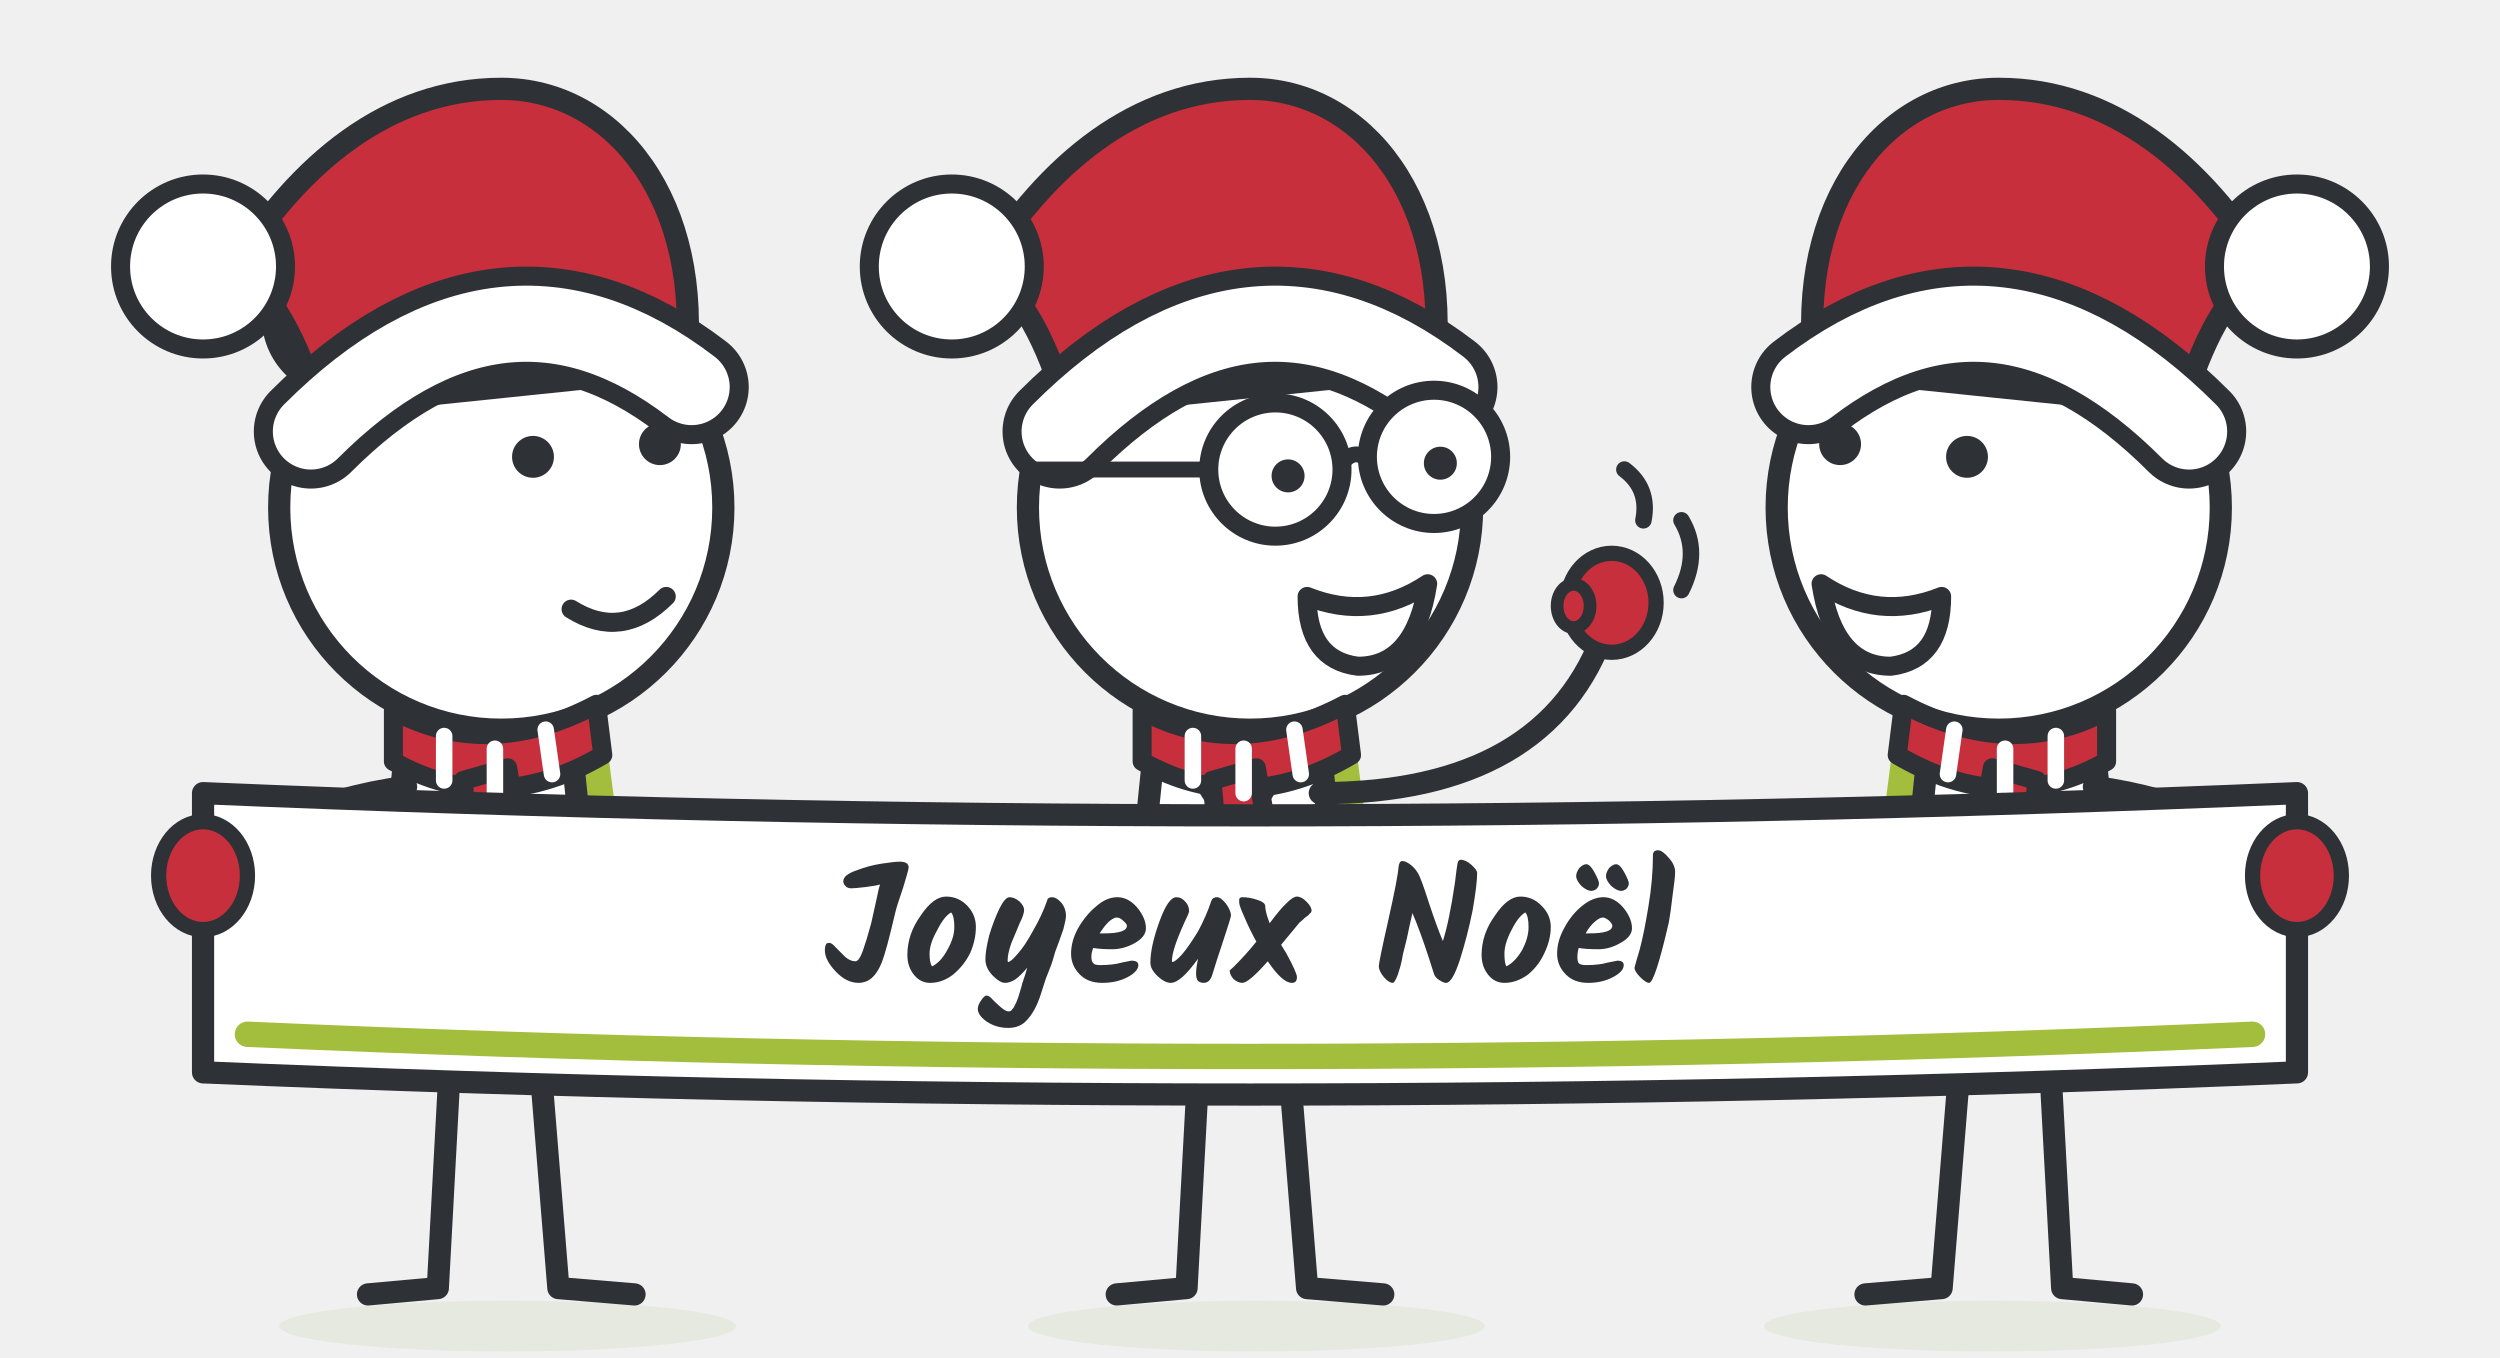
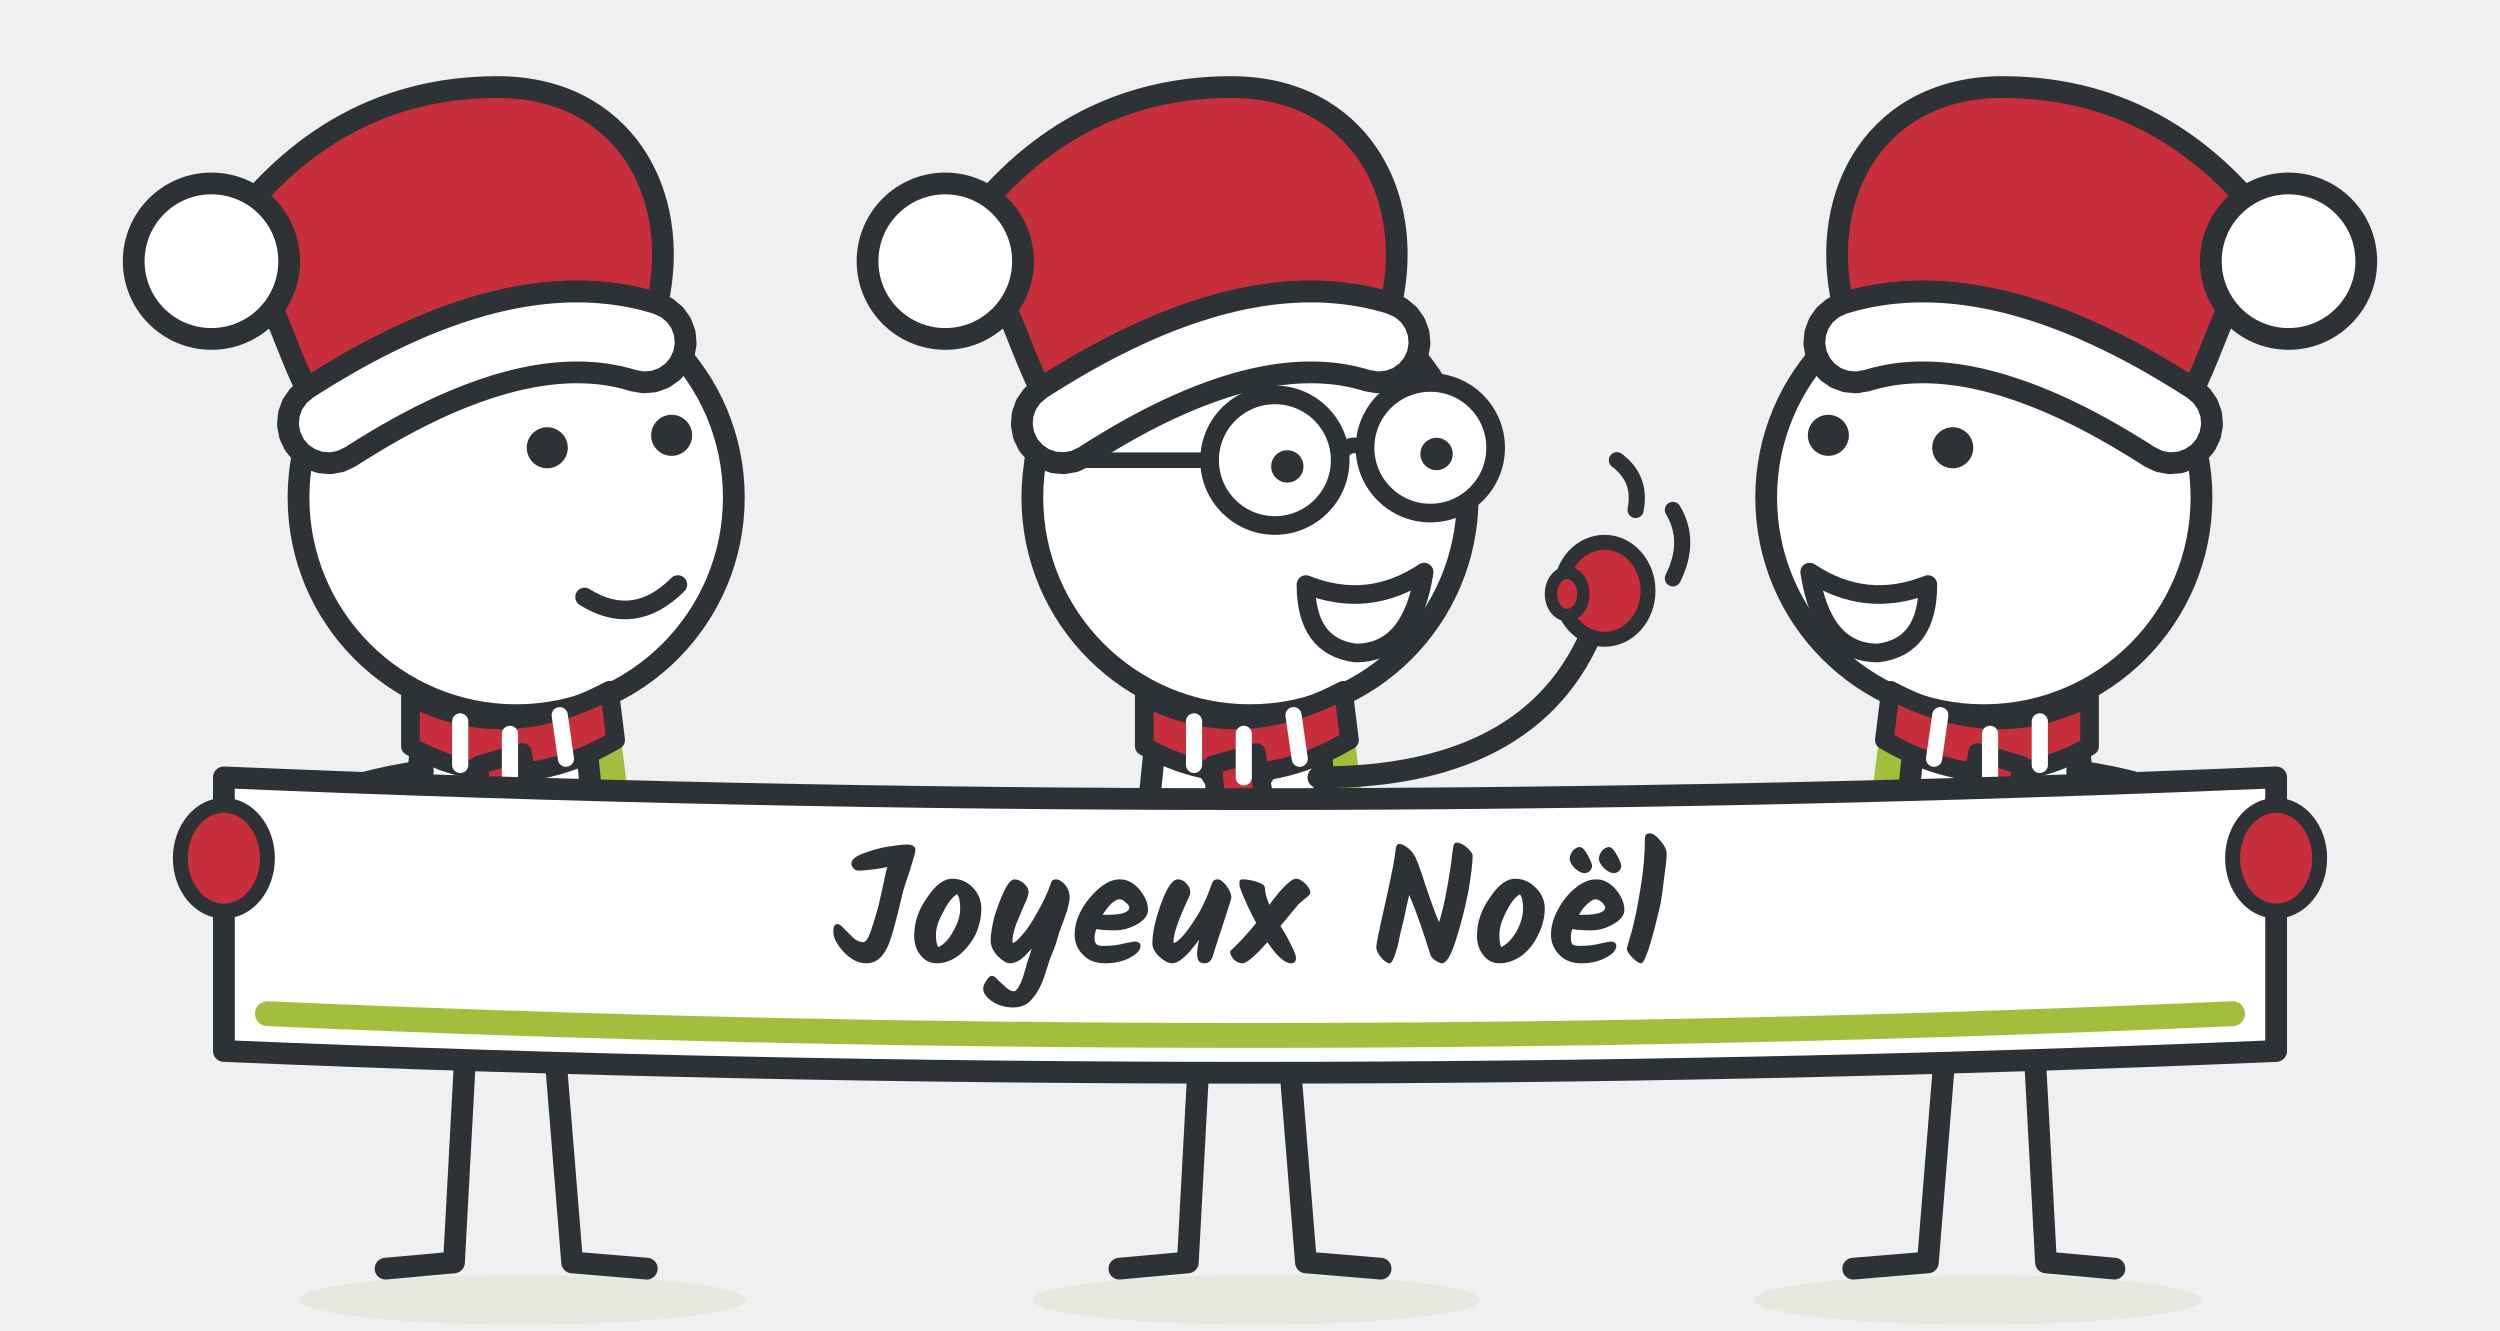
- <svg xmlns="http://www.w3.org/2000/svg" aria-hidden="true" focusable="false" viewBox="16 -2 394 214" fill="none" stroke="#2E3236" stroke-width="3.5" stroke-linecap="round" stroke-linejoin="round">
+ <svg xmlns="http://www.w3.org/2000/svg" aria-hidden="true" focusable="false" viewBox="12 -2 402 214" fill="none" stroke="#2E3236" stroke-width="3.5" stroke-linecap="round" stroke-linejoin="round">
  <g transform="translate(0 6)">
    <ellipse cx="96" cy="201" rx="36" ry="4" fill="#E6E9DF" stroke="none" />
    <path d="M84 114 L112 112 L118 158 L80 160 Z" fill="#A3BE3C" stroke="none" />
    <path d="M87 158 L85 195 L74 196" />
    <path d="M101 158 L104 195 L116 196" />
    <path d="M80 109 L75 158 L111 158 L106 109" fill="#FFFFFF" />
    <path d="M84 109 L93 123 L102 109" />
    <path d="M93 123 L93 157" />
    <circle cx="70" cy="42" r="11" fill="#FFFFFF" />
    <circle cx="95" cy="72" r="35" fill="#FFFFFF" />
    <path d="M78 104 Q93 112 110 103 L111 111 Q94 121 78 112 Z" fill="#C62F3B" stroke-width="3" />
    <path d="M96 113 L100 136 L91 137 L89 115 Z" fill="#C62F3B" stroke-width="3" />
    <path d="M86 108 L86 115 M94 110 L94 117 M102 107 L103 114 M90 124 L98 123 M91 130 L99 129" stroke="#FFFFFF" stroke-width="2.6" />
-     <path d="M124 50 C127 24 113 6 95 6 C77 6 63 18 53 34 C59 38 63 46 66 56 Z" fill="#C62F3B" />
-     <path d="M65 60 Q95 30 125 53" stroke="#2E3236" stroke-width="18" stroke-linecap="round" fill="none" />
-     <path d="M65 60 Q95 30 125 53" stroke="#FFFFFF" stroke-width="12" stroke-linecap="round" fill="none" />
-     <circle cx="48" cy="34" r="13" fill="#FFFFFF" stroke-width="3" />
+     <path d="M117.71 40.80 C121.71 22.80 112.00 6.00 92.00 6.00 C72.00 6.00 58.00 16.00 48.00 30.00 C55.00 36.00 57.27 46.54 61.27 54.54 L62.84 53.54 L64.40 52.57 L65.95 51.64 L67.49 50.73 L69.02 49.86 L70.55 49.02 L72.06 48.21 L73.57 47.44 L75.07 46.70 L76.56 45.99 L78.04 45.31 L79.51 44.66 L80.98 44.05 L82.44 43.47 L83.89 42.93 L85.33 42.41 L86.77 41.94 L88.20 41.49 L89.62 41.08 L91.03 40.70 L92.44 40.36 L93.84 40.05 L95.24 39.78 L96.62 39.54 L98.00 39.34 L99.38 39.17 L100.74 39.04 L102.10 38.95 L103.45 38.89 L104.79 38.88 L106.13 38.89 L107.45 38.95 L108.77 39.05 L110.08 39.18 L111.38 39.35 L112.67 39.56 L113.95 39.81 L115.21 40.10 L116.47 40.43 L117.71 40.80Z" fill="#C62F3B" />
+     <path d="M61.27 54.54 L62.84 53.54 L64.40 52.57 L65.95 51.64 L67.49 50.73 L69.02 49.86 L70.55 49.02 L72.06 48.21 L73.57 47.44 L75.07 46.70 L76.56 45.99 L78.04 45.31 L79.51 44.66 L80.98 44.05 L82.44 43.47 L83.89 42.93 L85.33 42.41 L86.77 41.94 L88.20 41.49 L89.62 41.08 L91.03 40.70 L92.44 40.36 L93.84 40.05 L95.24 39.78 L96.62 39.54 L98.00 39.34 L99.38 39.17 L100.74 39.04 L102.10 38.95 L103.45 38.89 L104.79 38.88 L106.13 38.89 L107.45 38.95 L108.77 39.05 L110.08 39.18 L111.38 39.35 L112.67 39.56 L113.95 39.81 L115.21 40.10 L116.47 40.43 L117.71 40.80 L119.25 41.51 L120.55 42.60 L121.53 43.99 L122.11 45.58 L122.26 47.27 L121.97 48.94 L121.26 50.48 L120.17 51.78 L118.78 52.76 L117.19 53.34 L115.50 53.49 L113.82 53.20 L112.98 52.95 L112.12 52.73 L111.25 52.53 L110.37 52.36 L109.48 52.21 L108.57 52.09 L107.65 52.00 L106.71 51.93 L105.76 51.89 L104.79 51.88 L103.81 51.89 L102.81 51.93 L101.80 52.00 L100.77 52.10 L99.73 52.22 L98.66 52.38 L97.58 52.56 L96.49 52.78 L95.38 53.02 L94.25 53.30 L93.10 53.60 L91.94 53.94 L90.76 54.31 L89.57 54.71 L88.35 55.14 L87.13 55.60 L85.88 56.09 L84.62 56.62 L83.35 57.17 L82.06 57.76 L80.75 58.39 L79.43 59.04 L78.09 59.73 L76.74 60.45 L75.38 61.20 L73.99 61.99 L72.60 62.81 L71.19 63.66 L69.76 64.54 L68.32 65.46 L66.79 66.19 L65.12 66.49 L63.43 66.35 L61.83 65.78 L60.43 64.82 L59.34 63.53 L58.61 61.99 L58.30 60.32 L58.44 58.63 L59.01 57.03 L59.98 55.64Z" fill="#FFFFFF" />
+     <circle cx="46" cy="34" r="12.5" fill="#FFFFFF" />
    <circle cx="100" cy="64" r="3.3" fill="#2E3236" stroke="none" />
    <circle cx="120" cy="62" r="3.3" fill="#2E3236" stroke="none" />
    <path d="M106 88 Q114 93 121 86" stroke-width="3" />
    <path d="M80 116 Q58 119 51 131" />
  </g>
  <g transform="translate(118 6)">
    <ellipse cx="96" cy="201" rx="36" ry="4" fill="#E6E9DF" stroke="none" />
    <path d="M84 114 L112 112 L118 158 L80 160 Z" fill="#A3BE3C" stroke="none" />
    <path d="M87 158 L85 195 L74 196" />
    <path d="M101 158 L104 195 L116 196" />
    <path d="M80 109 L75 158 L111 158 L106 109" fill="#FFFFFF" />
    <path d="M84 109 L93 123 L102 109" />
    <path d="M93 123 L93 157" />
    <circle cx="95" cy="72" r="35" fill="#FFFFFF" />
    <path d="M78 104 Q93 112 110 103 L111 111 Q94 121 78 112 Z" fill="#C62F3B" stroke-width="3" />
    <path d="M96 113 L100 136 L91 137 L89 115 Z" fill="#C62F3B" stroke-width="3" />
    <path d="M86 108 L86 115 M94 110 L94 117 M102 107 L103 114 M90 124 L98 123 M91 130 L99 129" stroke="#FFFFFF" stroke-width="2.6" />
-     <path d="M124 50 C127 24 113 6 95 6 C77 6 63 18 53 34 C59 38 63 46 66 56 Z" fill="#C62F3B" />
-     <path d="M65 60 Q95 30 125 53" stroke="#2E3236" stroke-width="18" stroke-linecap="round" fill="none" />
-     <path d="M65 60 Q95 30 125 53" stroke="#FFFFFF" stroke-width="12" stroke-linecap="round" fill="none" />
-     <circle cx="48" cy="34" r="13" fill="#FFFFFF" stroke-width="3" />
+     <path d="M117.71 40.80 C121.71 22.80 112.00 6.00 92.00 6.00 C72.00 6.00 58.00 16.00 48.00 30.00 C55.00 36.00 57.27 46.54 61.27 54.54 L62.84 53.54 L64.40 52.57 L65.95 51.64 L67.49 50.73 L69.02 49.86 L70.55 49.02 L72.06 48.21 L73.57 47.44 L75.07 46.70 L76.56 45.99 L78.04 45.31 L79.51 44.66 L80.98 44.05 L82.44 43.47 L83.89 42.93 L85.33 42.41 L86.77 41.94 L88.20 41.49 L89.62 41.08 L91.03 40.70 L92.44 40.36 L93.84 40.05 L95.24 39.78 L96.62 39.54 L98.00 39.34 L99.38 39.17 L100.74 39.04 L102.10 38.95 L103.45 38.89 L104.79 38.88 L106.13 38.89 L107.45 38.95 L108.77 39.05 L110.08 39.18 L111.38 39.35 L112.67 39.56 L113.95 39.81 L115.21 40.10 L116.47 40.43 L117.71 40.80Z" fill="#C62F3B" />
+     <path d="M61.27 54.54 L62.84 53.54 L64.40 52.57 L65.95 51.64 L67.49 50.73 L69.02 49.86 L70.55 49.02 L72.06 48.21 L73.57 47.44 L75.07 46.70 L76.56 45.99 L78.04 45.31 L79.51 44.66 L80.98 44.05 L82.44 43.47 L83.89 42.93 L85.33 42.41 L86.77 41.94 L88.20 41.49 L89.62 41.08 L91.03 40.70 L92.44 40.36 L93.84 40.05 L95.24 39.78 L96.62 39.54 L98.00 39.34 L99.38 39.17 L100.74 39.04 L102.10 38.95 L103.45 38.89 L104.79 38.88 L106.13 38.89 L107.45 38.95 L108.77 39.05 L110.08 39.18 L111.38 39.35 L112.67 39.56 L113.95 39.81 L115.21 40.10 L116.47 40.43 L117.71 40.80 L119.25 41.51 L120.55 42.60 L121.53 43.99 L122.11 45.58 L122.26 47.27 L121.97 48.94 L121.26 50.48 L120.17 51.78 L118.78 52.76 L117.19 53.34 L115.50 53.49 L113.82 53.20 L112.98 52.95 L112.12 52.73 L111.25 52.53 L110.37 52.36 L109.48 52.21 L108.57 52.09 L107.65 52.00 L106.71 51.93 L105.76 51.89 L104.79 51.88 L103.81 51.89 L102.81 51.93 L101.80 52.00 L100.77 52.10 L99.73 52.22 L98.66 52.38 L97.58 52.56 L96.49 52.78 L95.38 53.02 L94.25 53.30 L93.10 53.60 L91.94 53.94 L90.76 54.31 L89.57 54.71 L88.35 55.14 L87.13 55.60 L85.88 56.09 L84.62 56.62 L83.35 57.17 L82.06 57.76 L80.75 58.39 L79.43 59.04 L78.09 59.73 L76.74 60.45 L75.38 61.20 L73.99 61.99 L72.60 62.81 L71.19 63.66 L69.76 64.54 L68.32 65.46 L66.79 66.19 L65.12 66.49 L63.43 66.35 L61.83 65.78 L60.43 64.82 L59.34 63.53 L58.61 61.99 L58.30 60.32 L58.44 58.63 L59.01 57.03 L59.98 55.64Z" fill="#FFFFFF" />
+     <circle cx="46" cy="34" r="12.5" fill="#FFFFFF" />
    <path d="M60 66 L88 66" stroke-width="2.5" />
    <circle cx="99" cy="66" r="10.5" fill="#FFFFFF" stroke-width="3" />
    <circle cx="124" cy="64" r="10.5" fill="#FFFFFF" stroke-width="3" />
    <path d="M109.5 65 Q111.5 62.5 113.5 64.5" stroke-width="2.5" />
    <circle cx="101" cy="67" r="2.6" fill="#2E3236" stroke="none" />
    <circle cx="125" cy="65" r="2.6" fill="#2E3236" stroke="none" />
    <path d="M104 86 Q114 90 123 84 Q121 97 112 97 Q104 96 104 86 Z" fill="#FFFFFF" stroke-width="3" />
    <path d="M106 117 Q142 117 151 91" />
    <ellipse cx="152" cy="87" rx="7" ry="7.8" fill="#C62F3B" stroke="#2E3236" stroke-width="2.4" />
    <ellipse cx="146" cy="87.5" rx="2.6" ry="3.4" fill="#C62F3B" stroke="#2E3236" stroke-width="2" />
    <path d="M163 85 Q166 79 163 74" stroke-width="2.6" />
    <path d="M157 74 Q158 69 154 66" stroke-width="2.6" />
  </g>
  <g transform="translate(236 6) translate(190 0) scale(-1 1)">
    <ellipse cx="96" cy="201" rx="36" ry="4" fill="#E6E9DF" stroke="none" />
    <path d="M84 114 L112 112 L118 158 L80 160 Z" fill="#A3BE3C" stroke="none" />
    <path d="M87 158 L85 195 L74 196" />
    <path d="M101 158 L104 195 L116 196" />
    <path d="M80 109 L75 158 L111 158 L106 109" fill="#FFFFFF" />
    <path d="M84 109 L93 123 L102 109" />
    <path d="M93 123 L93 157" />
    <circle cx="95" cy="72" r="35" fill="#FFFFFF" />
    <path d="M78 104 Q93 112 110 103 L111 111 Q94 121 78 112 Z" fill="#C62F3B" stroke-width="3" />
    <path d="M96 113 L100 136 L91 137 L89 115 Z" fill="#C62F3B" stroke-width="3" />
    <path d="M86 108 L86 115 M94 110 L94 117 M102 107 L103 114 M90 124 L98 123 M91 130 L99 129" stroke="#FFFFFF" stroke-width="2.6" />
-     <path d="M124 50 C127 24 113 6 95 6 C77 6 63 18 53 34 C59 38 63 46 66 56 Z" fill="#C62F3B" />
-     <path d="M65 60 Q95 30 125 53" stroke="#2E3236" stroke-width="18" stroke-linecap="round" fill="none" />
-     <path d="M65 60 Q95 30 125 53" stroke="#FFFFFF" stroke-width="12" stroke-linecap="round" fill="none" />
-     <circle cx="48" cy="34" r="13" fill="#FFFFFF" stroke-width="3" />
+     <path d="M117.71 40.80 C121.71 22.80 112.00 6.00 92.00 6.00 C72.00 6.00 58.00 16.00 48.00 30.00 C55.00 36.00 57.27 46.54 61.27 54.54 L62.84 53.54 L64.40 52.57 L65.95 51.64 L67.49 50.73 L69.02 49.86 L70.55 49.02 L72.06 48.21 L73.57 47.44 L75.07 46.70 L76.56 45.99 L78.04 45.31 L79.51 44.66 L80.98 44.05 L82.44 43.47 L83.89 42.93 L85.33 42.41 L86.77 41.94 L88.20 41.49 L89.62 41.08 L91.03 40.70 L92.44 40.36 L93.84 40.05 L95.24 39.78 L96.62 39.54 L98.00 39.34 L99.38 39.17 L100.74 39.04 L102.10 38.95 L103.45 38.89 L104.79 38.88 L106.13 38.89 L107.45 38.95 L108.77 39.05 L110.08 39.18 L111.38 39.35 L112.67 39.56 L113.95 39.81 L115.21 40.10 L116.47 40.43 L117.71 40.80Z" fill="#C62F3B" />
+     <path d="M61.27 54.54 L62.84 53.54 L64.40 52.57 L65.95 51.64 L67.49 50.73 L69.02 49.86 L70.55 49.02 L72.06 48.21 L73.57 47.44 L75.07 46.70 L76.56 45.99 L78.04 45.31 L79.51 44.66 L80.98 44.05 L82.44 43.47 L83.89 42.93 L85.33 42.41 L86.77 41.94 L88.20 41.49 L89.62 41.08 L91.03 40.70 L92.44 40.36 L93.84 40.05 L95.24 39.78 L96.62 39.54 L98.00 39.34 L99.38 39.17 L100.74 39.04 L102.10 38.95 L103.45 38.89 L104.79 38.88 L106.13 38.89 L107.45 38.95 L108.77 39.05 L110.08 39.18 L111.38 39.35 L112.67 39.56 L113.95 39.81 L115.21 40.10 L116.47 40.43 L117.71 40.80 L119.25 41.51 L120.55 42.60 L121.53 43.99 L122.11 45.58 L122.26 47.27 L121.97 48.94 L121.26 50.48 L120.17 51.78 L118.78 52.76 L117.19 53.34 L115.50 53.49 L113.82 53.20 L112.98 52.95 L112.12 52.73 L111.25 52.53 L110.37 52.36 L109.48 52.21 L108.57 52.09 L107.65 52.00 L106.71 51.93 L105.76 51.89 L104.79 51.88 L103.81 51.89 L102.81 51.93 L101.80 52.00 L100.77 52.10 L99.73 52.22 L98.66 52.38 L97.58 52.56 L96.49 52.78 L95.38 53.02 L94.25 53.30 L93.10 53.60 L91.94 53.94 L90.76 54.31 L89.57 54.71 L88.35 55.14 L87.13 55.60 L85.88 56.09 L84.62 56.62 L83.35 57.17 L82.06 57.76 L80.75 58.39 L79.43 59.04 L78.09 59.73 L76.74 60.45 L75.38 61.20 L73.99 61.99 L72.60 62.81 L71.19 63.66 L69.76 64.54 L68.32 65.46 L66.79 66.19 L65.12 66.49 L63.43 66.35 L61.83 65.78 L60.43 64.82 L59.34 63.53 L58.61 61.99 L58.30 60.32 L58.44 58.63 L59.01 57.03 L59.98 55.64Z" fill="#FFFFFF" />
+     <circle cx="46" cy="34" r="12.5" fill="#FFFFFF" />
    <circle cx="100" cy="64" r="3.3" fill="#2E3236" stroke="none" />
    <circle cx="120" cy="62" r="3.3" fill="#2E3236" stroke="none" />
    <path d="M104 86 Q114 90 123 84 Q121 97 112 97 Q104 96 104 86 Z" fill="#FFFFFF" stroke-width="3" />
    <path d="M80 116 Q58 119 51 131" />
  </g>
  <path d="M48 123 Q213 130 378 123 L378 167 Q213 174 48 167 Z" fill="#FFFFFF" />
  <path d="M55 161 Q213 168 371 161" stroke="#A3BE3C" stroke-width="4" />
  <path class="mot-main" d="M146.0 147.8L146.0 147.8Q146.0 147.1 146.2 146.8Q146.3 146.6 146.7 146.6Q147.1 146.6 147.7 147.3Q148.4 148.0 149.2 148.8Q150.0 149.5 150.8 149.5L150.8 149.5Q151.4 149.5 152.0 147.8Q152.6 146.1 153.3 143.5Q153.9 140.8 154.1 139.9L154.1 139.9Q154.5 137.9 154.7 137.4L154.7 137.4Q154.0 137.6 152.4 137.8Q150.7 138.0 150.2 138.0Q149.6 138.0 149.3 137.7Q148.9 137.3 148.9 136.9L148.9 136.9Q148.9 135.9 150.9 135.2Q153.0 134.4 155.0 134.1Q157.0 133.8 157.8 133.8L157.8 133.8Q159.2 133.8 159.2 134.7L159.2 134.7Q159.2 135.1 158.3 138.0Q157.3 140.9 157.1 141.8L157.1 141.8Q155.7 147.8 155.0 149.6L155.0 149.6Q153.9 152.4 152.1 152.8L152.1 152.8Q151.7 152.9 151.3 152.9L151.3 152.9Q149.4 152.9 147.7 151.1Q146.0 149.3 146.0 147.8ZM162.9 150.3Q164.3 149.6 165.3 147.7Q166.4 145.8 166.4 144.1Q166.4 142.4 165.9 141.8L165.9 141.8Q164.8 142.4 163.7 144.6Q162.5 146.7 162.5 148.3Q162.5 149.8 162.9 150.3L162.9 150.3ZM159.0 148.5Q159.0 145.2 161.1 142.3Q163.1 139.3 165.1 139.3Q167.1 139.3 168.5 140.8Q169.8 142.2 169.8 144.1Q169.8 146.1 168.9 148.2Q167.9 150.2 166.2 151.6Q164.5 152.9 162.6 152.9L162.6 152.9Q161.1 152.9 160.1 151.7Q159.0 150.4 159.0 148.5L159.0 148.5ZM181.0 140.0L181.0 140.0Q181.1 139.4 181.8 139.4Q182.5 139.4 183.3 140.3Q184.0 141.2 184.0 142.3L184.0 142.3Q184.0 142.9 183.6 144.4Q183.1 145.8 182.9 146.4Q182.7 147 182.3 148.0Q182.0 149.1 181.7 150.0Q181.4 150.8 180.8 152.3Q180.3 153.8 179.9 155.1L179.9 155.1Q179.1 157.4 177.9 158.7Q176.8 160 174.9 160Q173.0 160 171.5 159.0Q170.1 158.0 170.1 157.0L170.1 157.0Q170.1 156.4 170.6 155.7Q171.1 154.9 171.5 154.9Q171.9 154.9 172.5 155.6Q173.1 156.2 173.8 156.8Q174.5 157.4 175.0 157.4L175.0 157.4Q175.3 157.4 175.5 157.1Q175.8 156.8 175.9 156.5Q176.0 156.3 176.2 155.9Q176.4 155.4 176.5 155.1Q176.6 154.7 176.8 154.1Q177.0 153.5 177.1 153L177.1 153Q177.6 151.6 177.9 150.5L177.9 150.5Q177.0 151.6 176.1 152.3Q175.2 152.9 174.4 152.9Q173.6 152.9 172.5 151.8Q171.3 150.6 171.3 149.2Q171.3 147.8 171.9 145.4Q172.6 143.1 173.5 141.2Q174.4 139.4 175.1 139.4L175.1 139.4Q175.9 139.4 176.7 140.1Q177.4 140.8 177.4 141.4Q177.4 142.1 176.7 143.5Q176.1 144.9 175.4 146.6Q174.8 148.3 174.8 149.4L174.8 149.4Q174.8 149.6 174.9 149.6L174.9 149.6Q175.3 149.6 176.4 148.3Q177.5 147.1 178.8 144.7Q180.2 142.3 181.0 140.0ZM196.6 144.3Q196.6 145.6 194.9 146.6Q193.1 147.6 191.3 147.6Q189.4 147.6 188.3 147.4L188.3 147.4Q188.0 148.1 188.0 148.8Q188.0 149.5 188.3 149.8Q188.5 150.1 189.4 150.1L189.4 150.1Q191.4 150.1 192.8 149.7Q194.2 149.4 194.3 149.4L194.3 149.4Q195.4 149.4 195.4 150.1L195.4 150.1Q195.4 151.1 193.7 152.0Q192.0 152.9 189.7 152.9Q187.5 152.9 186.2 151.6Q184.8 150.2 184.8 148.3Q184.8 146.3 185.9 144.3Q187.1 142.2 188.8 140.8Q190.4 139.4 192.1 139.4Q193.8 139.4 195.2 141.0Q196.6 142.7 196.6 144.3L196.6 144.3ZM193.6 143.9Q193.6 143.6 193.0 143.1Q192.5 142.6 192.0 142.6Q191.5 142.6 190.7 143.3Q190.0 144 189.3 145.1L189.3 145.1Q189.5 145.1 190.0 145.1L190.0 145.1Q193.6 145.1 193.6 143.9L193.6 143.9ZM206.9 140.0L206.9 140.0Q207.1 139.4 207.8 139.4Q208.4 139.4 209.2 140.4Q210.0 141.5 210.0 142.3L210.0 142.3Q210.0 142.6 208.8 146.2Q207.6 149.8 207.0 151.8L207.0 151.8Q206.6 152.9 205.7 152.9L205.7 152.9Q205.2 152.9 204.8 152.6Q204.5 152.2 204.5 151.4Q204.5 150.6 204.8 149.1L204.8 149.1Q202.1 152.9 200.5 152.9L200.5 152.9Q199.6 152.9 198.5 151.9Q197.3 150.8 197.3 149.7L197.3 149.7Q197.3 147.2 198.7 143.3Q200.1 139.4 201.4 139.4L201.4 139.4Q202.2 139.4 202.8 140.1Q203.4 140.7 203.4 141.6L203.4 141.6Q203.4 141.9 202.7 143.3L202.7 143.3Q200.7 147.7 200.7 149.4L200.7 149.4Q200.7 149.6 200.8 149.6L200.8 149.6Q201.2 149.6 202.3 148.4Q203.4 147.1 204.8 144.8Q206.1 142.4 206.9 140.0ZM220.4 152.0L220.4 152.0Q220.4 152.9 219.6 152.9L219.6 152.9Q218.1 152.9 215.8 149.5L215.8 149.5Q212.8 152.9 211.8 152.9L211.8 152.9Q211.1 152.9 210.4 152.3Q209.8 151.6 209.8 151.0L209.8 151.0Q209.8 150.9 210.4 150.4L210.4 150.4Q212.5 148.3 214.0 146.4L214.0 146.4Q212.9 144.4 212.1 142.5Q211.3 140.7 211.3 140.3Q211.3 139.8 211.3 139.7L211.3 139.7Q211.4 139.4 211.8 139.4L211.8 139.4Q212.9 139.4 214.1 139.8Q215.4 140.2 215.4 140.8L215.4 140.8Q215.4 141.7 216.1 143.5L216.1 143.5Q217.8 141.2 218.8 140.3Q219.8 139.3 220.4 139.3Q221.1 139.3 221.9 140.1Q222.7 140.9 222.7 141.5L222.7 141.5Q222.7 141.8 222.4 142.0Q222.2 142.3 221.7 142.6Q221.3 143 220.8 143.4Q220.4 143.9 217.9 146.9L217.9 146.9L218.7 148.2Q220.4 151.3 220.4 152.0ZM246.2 133.5L246.2 133.5Q247.0 133.5 247.9 134.3Q248.8 135.1 248.8 135.6L248.8 135.6Q248.8 137.3 248.1 141.4Q247.3 145.4 246.1 149.2Q244.9 152.9 243.9 152.9L243.9 152.9Q243.5 152.9 242.9 152.5Q242.2 152.1 242.0 151.5Q241.8 150.9 241.2 149L241.2 149Q239.8 144.7 238.6 141.9L238.6 141.9Q238.4 142.7 238.1 144.1Q237.8 145.6 237.6 146.4Q237.4 147.2 237.1 148.4Q236.9 149.6 236.7 150.3Q236.5 150.9 236.3 151.6L236.3 151.6Q235.8 152.9 235.5 152.9L235.5 152.9Q234.9 152.9 234.1 152.0Q233.3 151 233.3 150.3Q233.3 149.6 234.8 143.0Q236.3 136.3 236.4 134.7L236.4 134.7Q236.5 133.7 237.0 133.7L237.0 133.7Q237.5 133.7 238.2 134.2Q238.9 134.7 239.4 135.5Q239.9 136.2 241.2 140.3Q242.6 144.5 243.4 146.3L243.4 146.3Q244.4 143.2 245.3 137.1L245.3 137.1Q245.6 134.6 245.7 134.1Q245.8 133.5 246.2 133.5ZM253.4 150.3Q254.8 149.6 255.9 147.7Q256.9 145.8 256.9 144.1Q256.9 142.4 256.4 141.8L256.4 141.8Q255.3 142.4 254.2 144.6Q253.1 146.7 253.1 148.3Q253.1 149.8 253.4 150.3L253.4 150.3ZM249.5 148.5Q249.5 145.2 251.6 142.3Q253.6 139.3 255.6 139.3Q257.6 139.3 259.0 140.8Q260.4 142.2 260.4 144.1Q260.4 146.1 259.4 148.2Q258.5 150.2 256.8 151.6Q255.0 152.9 253.1 152.9L253.1 152.9Q251.6 152.9 250.6 151.7Q249.5 150.4 249.5 148.5L249.5 148.5ZM273.2 144.3Q273.2 145.6 271.4 146.6Q269.7 147.6 267.9 147.6Q266.0 147.6 264.8 147.4L264.8 147.4Q264.6 148.1 264.6 148.8Q264.6 149.5 264.8 149.8Q265.1 150.1 266.0 150.1L266.0 150.1Q268.0 150.1 269.4 149.7Q270.8 149.4 270.9 149.4L270.9 149.4Q271.9 149.4 271.9 150.1L271.9 150.1Q271.9 151.1 270.2 152.0Q268.5 152.9 266.3 152.9Q264.1 152.9 262.8 151.6Q261.4 150.2 261.4 148.3Q261.4 146.3 262.5 144.3Q263.6 142.2 265.3 140.8Q267.0 139.4 268.7 139.4Q270.4 139.4 271.8 141.0Q273.2 142.7 273.2 144.3L273.2 144.3ZM270.1 143.9Q270.1 143.6 269.6 143.1Q269.0 142.6 268.6 142.6Q268.1 142.6 267.3 143.3Q266.5 144 265.9 145.1L265.9 145.1Q266.1 145.1 266.5 145.1L266.5 145.1Q270.1 145.1 270.1 143.9L270.1 143.9ZM266.8 138.4L266.8 138.4Q266.1 138.4 265.2 137.6Q264.4 136.7 264.4 136.1Q264.4 135.5 264.9 134.8Q265.5 134.2 266.0 134.2Q266.6 134.2 267.3 135.5Q268.0 136.8 268.0 137.2Q268.0 137.7 267.6 138.1Q267.2 138.4 266.8 138.4ZM271.5 138.4L271.5 138.4Q270.8 138.4 269.9 137.6Q269.1 136.7 269.1 136.1Q269.1 135.5 269.6 134.8Q270.2 134.2 270.7 134.2Q271.3 134.2 272.0 135.5Q272.7 136.8 272.7 137.2Q272.7 137.7 272.3 138.1Q271.9 138.4 271.5 138.4ZM277.3 132Q278.0 132 279.0 133.2Q280.0 134.3 280.0 135.4Q280.0 136.4 279.6 139.1Q279.3 141.8 279.0 143.4L279.0 143.4Q276.8 152.9 275.9 152.9L275.9 152.9Q275.4 152.9 274.5 152.0Q273.6 151.1 273.6 150.5L273.6 150.5Q273.6 150.4 274.4 147.7Q275.1 145.1 275.8 140.8Q276.5 136.6 276.5 132.8L276.5 132.8Q276.5 132 277.3 132L277.3 132Z" fill="#2E3236" stroke="none" />
  <ellipse cx="48" cy="136" rx="7" ry="8.5" fill="#C62F3B" stroke="#2E3236" stroke-width="2.4" />
  <ellipse cx="378" cy="136" rx="7" ry="8.5" fill="#C62F3B" stroke="#2E3236" stroke-width="2.4" />
</svg>
